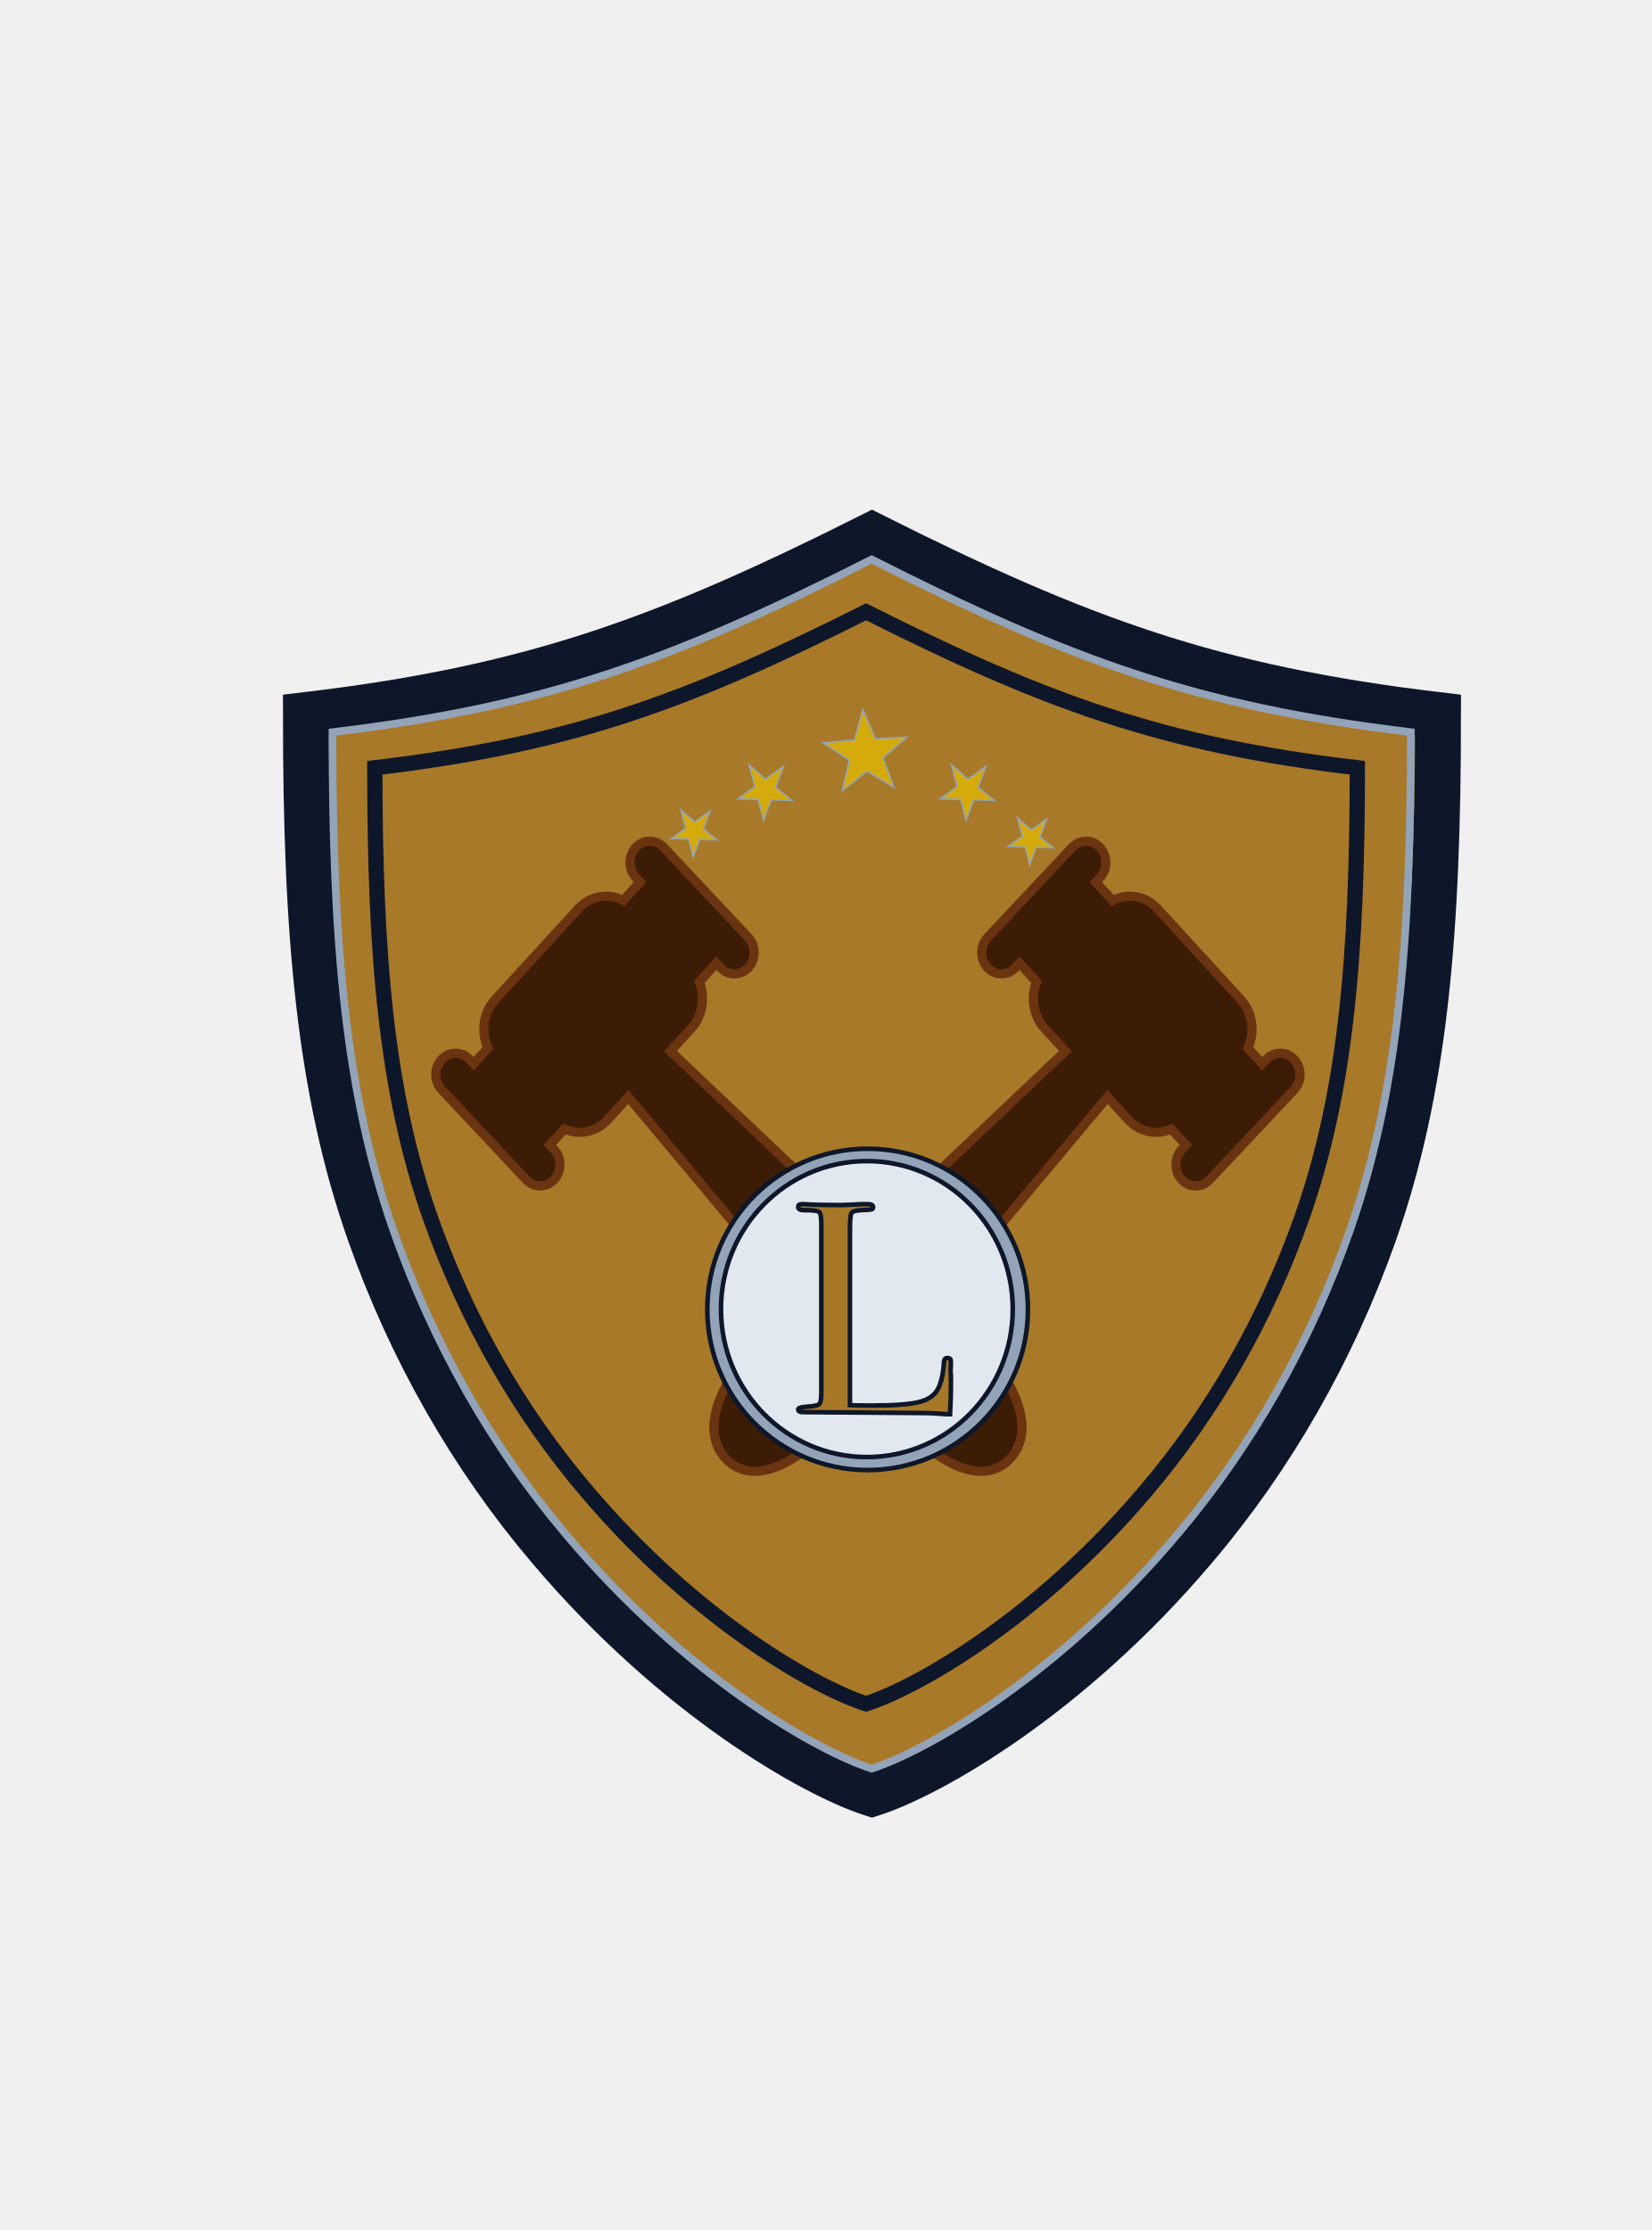
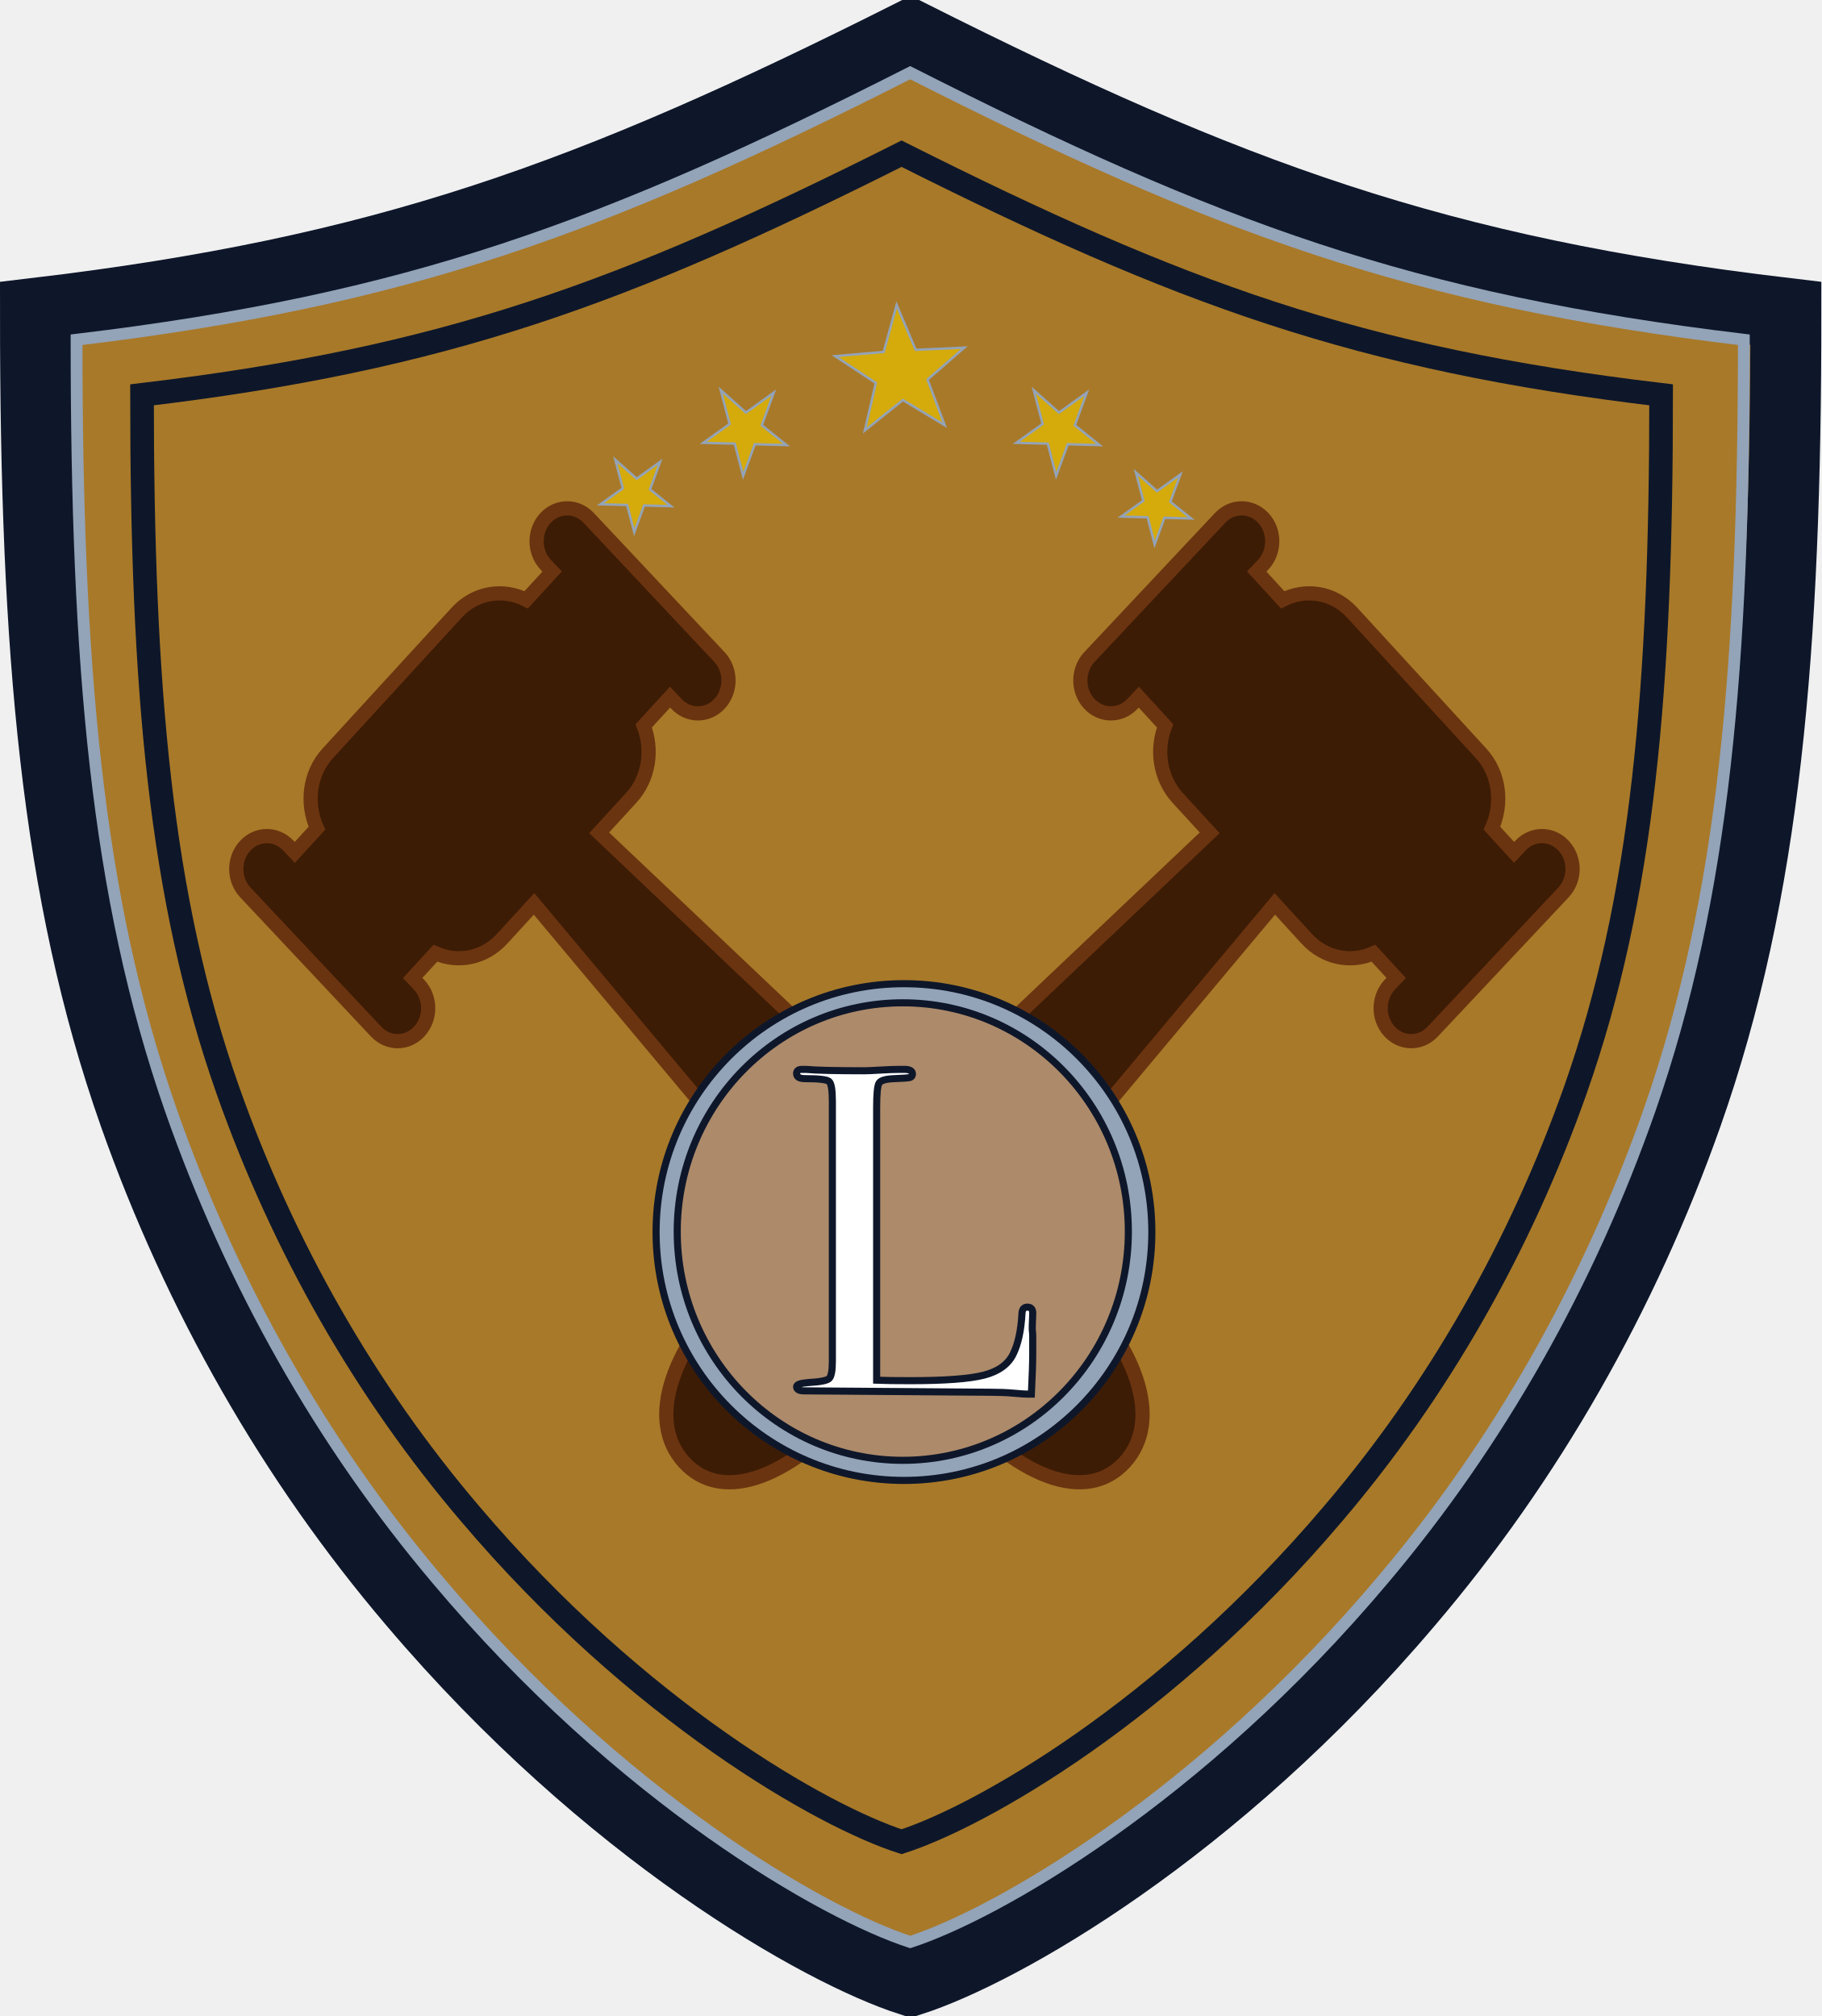
- <svg xmlns="http://www.w3.org/2000/svg" viewBox="0 0 1080 1458">
+ <svg xmlns="http://www.w3.org/2000/svg" viewBox="185 335 770.2 852.67">
  <g id="am1">
    <path id="am2" style="fill:#a87928;fill-opacity:1;fill-rule:evenodd;opacity:1;stroke:#0e172a;stroke-linecap:butt;stroke-linejoin:miter;stroke-miterlimit:10;stroke-opacity:1;stroke-width:30;" d="M570.097,350 C434.615,418.054,347.675,450.005,200,467.524 C200,610.003,208.707,712.414,241.785,806.341 C268.832,882.933,308.901,953.016,359.803,1012.76 C441.753,1109.46,531.914,1160.4,570.097,1172.67 C608.28,1160.4,698.442,1109.46,780.392,1012.76 C831.294,953.016,871.363,882.932,898.41,806.341 C931.487,712.414,940.195,610.003,940.195,467.524 C792.519,450.005,705.579,418.054,570.097,350 z" />
    <path id="am3" style="fill:none;opacity:1;stroke:#0e172a;stroke-linecap:butt;stroke-linejoin:miter;stroke-miterlimit:10;stroke-opacity:1;stroke-width:10;" d="M566.248,400 C448.669,459.061,373.217,486.791,245.055,501.994 C245.055,625.646,252.612,714.524,281.319,796.04 C304.792,862.511,339.566,923.333,383.742,975.183 C454.863,1059.11,533.111,1103.31,566.248,1113.96 C599.385,1103.31,677.633,1059.11,748.754,975.183 C792.93,923.333,827.704,862.51,851.177,796.04 C879.884,714.524,887.441,625.646,887.441,501.994 C759.279,486.791,683.827,459.061,566.248,400 z" />
    <path id="am4" style="fill:none;opacity:1;stroke:#93a3b8;stroke-linecap:butt;stroke-linejoin:miter;stroke-miterlimit:10;stroke-opacity:1;stroke-width:5;" d="M569.897,365.749 C440.848,431.152,358.037,461.859,217.373,478.695 C217.373,615.624,225.667,714.046,257.174,804.315 C282.937,877.922,321.104,945.276,369.588,1002.69 C447.647,1095.63,533.527,1144.58,569.897,1156.37 C606.267,1144.58,692.147,1095.63,770.206,1002.69 C818.691,945.276,856.857,877.922,882.62,804.314 C914.127,714.046,922.421,615.624,922.421,478.695 C781.757,461.859,698.946,431.152,569.897,365.749 z" />
    <path id="am5" style="fill:#3d1c05;fill-opacity:1;fill-rule:evenodd;opacity:1;stroke:#6b3410;stroke-linecap:butt;stroke-linejoin:miter;stroke-miterlimit:10;stroke-opacity:1;stroke-width:6;" d="M737.573,732.038 C745.184,740.373,756.381,742.367,765.805,738.185 C765.805,738.185,775.395,748.624,775.395,748.624 C775.395,748.624,772.684,751.482,772.684,751.482 C767.603,756.919,767.548,765.737,772.561,771.211 C777.6,776.712,785.781,776.763,790.861,771.326 C790.861,771.326,846.133,712.482,846.133,712.482 C851.24,707.073,851.295,698.255,846.257,692.755 C841.243,687.28,833.064,687.229,827.957,692.641 C827.957,692.641,825.272,695.526,825.272,695.526 C825.272,695.526,815.888,685.281,815.888,685.281 C820.534,674.957,819.215,662.225,811.27,653.581 C811.27,653.581,756.737,594.054,756.737,594.054 C748.792,585.409,737.049,583.801,727.389,588.68 C727.389,588.68,716.435,576.724,716.435,576.724 C716.435,576.724,719.146,573.866,719.146,573.866 C724.229,568.458,724.284,559.611,719.269,554.138 C714.256,548.666,706.051,548.614,700.967,554.024 C700.967,554.024,645.695,612.867,645.695,612.867 C640.615,618.275,640.56,627.122,645.572,632.595 C650.589,638.068,658.794,638.119,663.875,632.709 C663.875,632.709,666.559,629.851,666.559,629.851 C666.559,629.851,677.692,642.004,677.692,642.004 C673.72,652.109,675.429,664.231,683.041,672.509 C683.041,672.509,696.539,687.243,696.539,687.243 C696.539,687.243,502.357,871.409,502.357,871.409 C467.982,904.429,458.181,935.872,474.327,953.526 C490.473,971.121,519.764,960.952,550.823,924.339 C550.823,924.339,724.076,717.303,724.076,717.303 C724.076,717.303,737.573,732.038,737.573,732.038 z" />
    <path id="am6" style="fill:#3d1c05;fill-opacity:1;fill-rule:evenodd;opacity:1;stroke:#6b3410;stroke-linecap:butt;stroke-linejoin:miter;stroke-miterlimit:10;stroke-opacity:1;stroke-width:6;" d="M397.335,732.038 C389.724,740.373,378.527,742.367,369.103,738.185 C369.103,738.185,359.513,748.624,359.513,748.624 C359.513,748.624,362.224,751.482,362.224,751.482 C367.305,756.919,367.36,765.737,362.346,771.212 C357.308,776.712,349.127,776.763,344.047,771.326 C344.047,771.326,288.774,712.482,288.774,712.482 C283.668,707.073,283.613,698.255,288.651,692.755 C293.665,687.28,301.844,687.229,306.951,692.641 C306.951,692.641,309.636,695.526,309.636,695.526 C309.636,695.526,319.02,685.281,319.02,685.281 C314.374,674.958,315.693,662.225,323.638,653.581 C323.638,653.581,378.171,594.054,378.171,594.054 C386.116,585.409,397.859,583.801,407.519,588.68 C407.519,588.68,418.472,576.724,418.472,576.724 C418.472,576.724,415.762,573.866,415.762,573.866 C410.679,568.458,410.624,559.611,415.639,554.138 C420.652,548.666,428.857,548.614,433.941,554.024 C433.941,554.024,489.213,612.867,489.213,612.867 C494.293,618.276,494.348,627.122,489.336,632.595 C484.319,638.068,476.113,638.119,471.033,632.709 C471.033,632.709,468.349,629.851,468.349,629.851 C468.349,629.851,457.216,642.004,457.216,642.004 C461.188,652.109,459.479,664.231,451.867,672.509 C451.867,672.509,438.369,687.243,438.369,687.243 C438.369,687.243,632.551,871.409,632.551,871.409 C666.926,904.429,676.727,935.872,660.581,953.526 C644.435,971.121,615.144,960.952,584.085,924.339 C584.085,924.339,410.832,717.303,410.832,717.303 C410.832,717.303,397.335,732.038,397.335,732.038 z" />
-     <path id="am7" style="fill:#e2e8ef;fill-opacity:1;fill-rule:evenodd;opacity:1;stroke:#93a3b8;stroke-linecap:butt;stroke-linejoin:miter;stroke-miterlimit:10;stroke-opacity:1;stroke-width:8;" d="M566.75,755.966 C621.979,755.966,666.75,800.737,666.75,855.966 C666.75,911.194,621.979,955.966,566.75,955.966 C511.522,955.966,466.75,911.194,466.75,855.966 C466.75,800.737,511.522,755.966,566.75,755.966 z" />
+     <path id="am7" style="fill:#9e9e9e;fill-opacity:1;fill-rule:evenodd;opacity:1;stroke:#93a3b8;stroke-linecap:butt;stroke-linejoin:miter;stroke-miterlimit:10;stroke-opacity:1;stroke-width:8;" d="M566.75,755.966 C621.979,755.966,666.75,800.737,666.75,855.966 C666.75,911.194,621.979,955.966,566.75,955.966 C511.522,955.966,466.75,911.194,466.75,855.966 C466.75,800.737,511.522,755.966,566.75,755.966 z" />
    <path id="am8" style="fill:none;opacity:1;stroke:#0e172a;stroke-linecap:butt;stroke-linejoin:miter;stroke-miterlimit:10;stroke-opacity:1;stroke-width:3;" d="M567.263,751.048 C625.155,751.048,672.086,798.08,672.086,856.097 C672.086,914.114,625.155,961.146,567.263,961.146 C509.371,961.146,462.44,914.114,462.44,856.097 C462.44,798.08,509.371,751.048,567.263,751.048 z" />
-     <path id="am9" style="fill:none;opacity:1;stroke:#0e172a;stroke-linecap:butt;stroke-linejoin:miter;stroke-miterlimit:10;stroke-opacity:1;stroke-width:3;" d="M566.763,759.138 C619.442,759.138,662.147,802.456,662.147,855.892 C662.147,909.328,619.442,952.646,566.763,952.646 C514.083,952.646,471.378,909.328,471.378,855.892 C471.378,802.456,514.083,759.138,566.763,759.138 z" />
+     <path id="am9" style="fill:#ad8a6a;fill-opacity:1;fill-rule:evenodd;opacity:1;stroke:#0e172a;stroke-linecap:butt;stroke-linejoin:miter;stroke-miterlimit:10;stroke-opacity:1;stroke-width:3;" d="M566.763,759.138 C619.442,759.138,662.147,802.456,662.147,855.892 C662.147,909.328,619.442,952.646,566.763,952.646 C514.083,952.646,471.378,909.328,471.378,855.892 C471.378,802.456,514.083,759.138,566.763,759.138 z" />
    <path id="am10" style="fill:#3d1c05;fill-opacity:1;fill-rule:nonzero;opacity:1;stroke:#6b3410;stroke-linecap:butt;stroke-linejoin:miter;stroke-miterlimit:10;stroke-opacity:1;stroke-width:6;" d="M650,900" />
    <path id="am11" style="fill:#3d1c05;fill-opacity:1;fill-rule:nonzero;opacity:1;stroke:#6b3410;stroke-linecap:butt;stroke-linejoin:miter;stroke-miterlimit:10;stroke-opacity:1;stroke-width:6;" d="M600,900" />
    <path id="am12" style="fill:#3d1c05;fill-opacity:1;fill-rule:nonzero;opacity:1;stroke:#6b3410;stroke-linecap:butt;stroke-linejoin:miter;stroke-miterlimit:10;stroke-opacity:1;stroke-width:6;" d="M650,872.119" />
    <path id="am13" style="fill:#d5ab0b;fill-opacity:1;fill-rule:nonzero;opacity:1;stroke:#93a3b8;stroke-linecap:butt;stroke-linejoin:miter;stroke-miterlimit:10;stroke-opacity:1;stroke-width:1;" d="M673.272,565.242 C673.272,565.242,677.405,553.999,677.405,553.999 C677.405,553.999,688.724,554.304,688.724,554.304 C688.724,554.304,679.898,547.25,679.898,547.25 C679.898,547.25,684.165,535.645,684.165,535.645 C684.165,535.645,674.278,542.729,674.278,542.729 C674.278,542.729,665.306,534.758,665.306,534.758 C665.306,534.758,668.468,546.789,668.468,546.789 C668.468,546.789,659.078,553.498,659.078,553.498 C659.078,553.498,670.285,553.792,670.285,553.792 C670.285,553.792,673.272,565.242,673.272,565.242 z" />
    <path id="am14" style="fill:#d5ab0b;fill-opacity:1;fill-rule:nonzero;opacity:1;stroke:#93a3b8;stroke-linecap:butt;stroke-linejoin:miter;stroke-miterlimit:10;stroke-opacity:1;stroke-width:1;" d="M631.616,536.27 C631.616,536.27,636.532,522.893,636.532,522.893 C636.532,522.893,650,523.256,650,523.256 C650,523.256,639.499,514.863,639.499,514.863 C639.499,514.863,644.575,501.056,644.575,501.056 C644.575,501.056,632.812,509.484,632.812,509.484 C632.812,509.484,622.138,500,622.138,500 C622.138,500,625.9,514.315,625.9,514.315 C625.9,514.315,614.727,522.296,614.727,522.296 C614.727,522.296,628.062,522.647,628.062,522.647 C628.062,522.647,631.616,536.27,631.616,536.27 z" />
    <path id="am15" style="fill:#d5ab0b;fill-opacity:1;fill-rule:nonzero;opacity:1;stroke:#93a3b8;stroke-linecap:butt;stroke-linejoin:miter;stroke-miterlimit:10;stroke-opacity:1;stroke-width:1;" d="M499.252,536.27 C499.252,536.27,504.169,522.893,504.169,522.893 C504.169,522.893,517.636,523.256,517.636,523.256 C517.636,523.256,507.135,514.863,507.135,514.863 C507.135,514.863,512.212,501.056,512.212,501.056 C512.212,501.056,500.448,509.484,500.448,509.484 C500.448,509.484,489.774,500,489.774,500 C489.774,500,493.536,514.315,493.536,514.315 C493.536,514.315,482.364,522.296,482.364,522.296 C482.364,522.296,495.698,522.647,495.698,522.647 C495.698,522.647,499.252,536.27,499.252,536.27 z" />
    <path id="am16" style="fill:#d5ab0b;fill-opacity:1;fill-rule:nonzero;opacity:1;stroke:#93a3b8;stroke-linecap:butt;stroke-linejoin:miter;stroke-miterlimit:10;stroke-opacity:1;stroke-width:1;" d="M453.203,560.11 C453.203,560.11,457.362,548.792,457.362,548.792 C457.362,548.792,468.757,549.099,468.757,549.099 C468.757,549.099,459.872,541.998,459.872,541.998 C459.872,541.998,464.167,530.316,464.167,530.316 C464.167,530.316,454.215,537.446,454.215,537.446 C454.215,537.446,445.183,529.422,445.183,529.422 C445.183,529.422,448.366,541.534,448.366,541.534 C448.366,541.534,438.913,548.287,438.913,548.287 C438.913,548.287,450.196,548.584,450.196,548.584 C450.196,548.584,453.203,560.11,453.203,560.11 z" />
    <path id="am17" style="fill:#d5ab0b;fill-opacity:1;fill-rule:nonzero;opacity:1;stroke:#93a3b8;stroke-linecap:butt;stroke-linejoin:miter;stroke-miterlimit:10;stroke-opacity:1;stroke-width:1;" d="M592.818,482.019 C592.818,482.019,577.231,495.541,577.231,495.541 C577.231,495.541,584.493,514.856,584.493,514.856 C584.493,514.856,566.816,504.21,566.816,504.21 C566.816,504.21,550.69,517.085,550.69,517.085 C550.69,517.085,555.353,496.983,555.353,496.983 C555.353,496.983,538.125,485.626,538.125,485.626 C538.125,485.626,558.683,483.849,558.683,483.849 C558.683,483.849,564.162,463.954,564.162,463.954 C564.162,463.954,572.204,482.957,572.204,482.957 C572.204,482.957,592.818,482.019,592.818,482.019 z" />
    <g id="am18">
      <g id="am20">
-         <path style="fill:#a77827;fill-opacity:1;fill-rule:nonzero;opacity:1;stroke:none;" d="M621.711,907.809 C621.711,911.2,621.522,916.808,621.144,924.633 C621.144,924.633,619.064,924.633,619.064,924.633 C618.307,924.633,616.479,924.503,613.579,924.242 C610.679,923.981,607.401,923.851,603.745,923.851 C603.745,923.851,525.071,923.264,525.071,923.264 C522.928,923.264,521.856,922.677,521.856,921.503 C521.856,920.59,523.558,920.003,526.963,919.742 C531.754,919.482,534.622,918.927,535.568,918.079 C536.513,917.232,536.986,914.786,536.986,910.743 C536.986,910.743,536.986,800.797,536.986,800.797 C536.986,795.971,536.513,793.167,535.568,792.385 C534.622,791.602,531.249,791.211,525.45,791.211 C523.054,791.211,521.856,790.494,521.856,789.059 C521.856,787.885,522.613,787.298,524.126,787.298 C524.126,787.298,525.828,787.298,525.828,787.298 C529.988,787.69,538.247,787.885,550.602,787.885 C551.737,787.885,553.944,787.787,557.222,787.592 C560.5,787.396,563.21,787.298,565.354,787.298 C565.354,787.298,567.434,787.298,567.434,787.298 C569.704,787.298,570.838,787.951,570.838,789.255 C570.838,790.037,570.492,790.526,569.798,790.722 C569.105,790.918,566.93,791.081,563.273,791.211 C559.617,791.341,557.442,791.961,556.749,793.07 C556.055,794.178,555.709,797.602,555.709,803.34 C555.709,803.34,555.709,918.764,555.709,918.764 C559.113,918.895,563.841,918.96,569.893,918.96 C584.644,918.96,595.046,918.177,601.097,916.612 C607.149,915.047,611.247,912.113,613.39,907.809 C615.534,903.505,616.794,897.701,617.173,890.397 C617.299,888.702,618.055,887.854,619.442,887.854 C621.081,887.854,621.838,888.832,621.711,890.789 C621.711,890.789,621.522,895.679,621.522,895.679 C621.522,895.94,621.522,896.527,621.522,897.44 C621.648,898.353,621.711,899.266,621.711,900.179 C621.711,900.179,621.711,907.809,621.711,907.809 z" />
+         <path style="fill:#ffffff;fill-opacity:1;fill-rule:nonzero;opacity:1;stroke:none;" d="M621.711,907.809 C621.711,911.2,621.522,916.808,621.144,924.633 C621.144,924.633,619.064,924.633,619.064,924.633 C618.307,924.633,616.479,924.503,613.579,924.242 C610.679,923.981,607.401,923.851,603.745,923.851 C603.745,923.851,525.071,923.264,525.071,923.264 C522.928,923.264,521.856,922.677,521.856,921.503 C521.856,920.59,523.558,920.003,526.963,919.742 C531.754,919.482,534.622,918.927,535.568,918.079 C536.513,917.232,536.986,914.786,536.986,910.743 C536.986,910.743,536.986,800.797,536.986,800.797 C536.986,795.971,536.513,793.167,535.568,792.385 C534.622,791.602,531.249,791.211,525.45,791.211 C523.054,791.211,521.856,790.494,521.856,789.059 C521.856,787.885,522.613,787.298,524.126,787.298 C524.126,787.298,525.828,787.298,525.828,787.298 C529.988,787.69,538.247,787.885,550.602,787.885 C551.737,787.885,553.944,787.787,557.222,787.592 C560.5,787.396,563.21,787.298,565.354,787.298 C565.354,787.298,567.434,787.298,567.434,787.298 C569.704,787.298,570.838,787.951,570.838,789.255 C570.838,790.037,570.492,790.526,569.798,790.722 C569.105,790.918,566.93,791.081,563.273,791.211 C559.617,791.341,557.442,791.961,556.749,793.07 C556.055,794.178,555.709,797.602,555.709,803.34 C555.709,803.34,555.709,918.764,555.709,918.764 C559.113,918.895,563.841,918.96,569.893,918.96 C584.644,918.96,595.046,918.177,601.097,916.612 C607.149,915.047,611.247,912.113,613.39,907.809 C615.534,903.505,616.794,897.701,617.173,890.397 C617.299,888.702,618.055,887.854,619.442,887.854 C621.081,887.854,621.838,888.832,621.711,890.789 C621.711,890.789,621.522,895.679,621.522,895.679 C621.522,895.94,621.522,896.527,621.522,897.44 C621.648,898.353,621.711,899.266,621.711,900.179 C621.711,900.179,621.711,907.809,621.711,907.809 z" />
        <path style="fill:none;opacity:1;stroke:#0e172a;stroke-linecap:butt;stroke-linejoin:miter;stroke-miterlimit:10;stroke-opacity:1;stroke-width:3;" d="M621.711,907.809 C621.711,911.2,621.522,916.808,621.144,924.633 C621.144,924.633,619.064,924.633,619.064,924.633 C618.307,924.633,616.479,924.503,613.579,924.242 C610.679,923.981,607.401,923.851,603.745,923.851 C603.745,923.851,525.071,923.264,525.071,923.264 C522.928,923.264,521.856,922.677,521.856,921.503 C521.856,920.59,523.558,920.003,526.963,919.742 C531.754,919.482,534.622,918.927,535.568,918.079 C536.513,917.232,536.986,914.786,536.986,910.743 C536.986,910.743,536.986,800.797,536.986,800.797 C536.986,795.971,536.513,793.167,535.568,792.385 C534.622,791.602,531.249,791.211,525.45,791.211 C523.054,791.211,521.856,790.494,521.856,789.059 C521.856,787.885,522.613,787.298,524.126,787.298 C524.126,787.298,525.828,787.298,525.828,787.298 C529.988,787.69,538.247,787.885,550.602,787.885 C551.737,787.885,553.944,787.787,557.222,787.592 C560.5,787.396,563.21,787.298,565.354,787.298 C565.354,787.298,567.434,787.298,567.434,787.298 C569.704,787.298,570.838,787.951,570.838,789.255 C570.838,790.037,570.492,790.526,569.798,790.722 C569.105,790.918,566.93,791.081,563.273,791.211 C559.617,791.341,557.442,791.961,556.749,793.07 C556.055,794.178,555.709,797.602,555.709,803.34 C555.709,803.34,555.709,918.764,555.709,918.764 C559.113,918.895,563.841,918.96,569.893,918.96 C584.644,918.96,595.046,918.177,601.097,916.612 C607.149,915.047,611.247,912.113,613.39,907.809 C615.534,903.505,616.794,897.701,617.173,890.397 C617.299,888.702,618.055,887.854,619.442,887.854 C621.081,887.854,621.838,888.832,621.711,890.789 C621.711,890.789,621.522,895.679,621.522,895.679 C621.522,895.94,621.522,896.527,621.522,897.44 C621.648,898.353,621.711,899.266,621.711,900.179 C621.711,900.179,621.711,907.809,621.711,907.809 z" />
      </g>
    </g>
  </g>
</svg>
